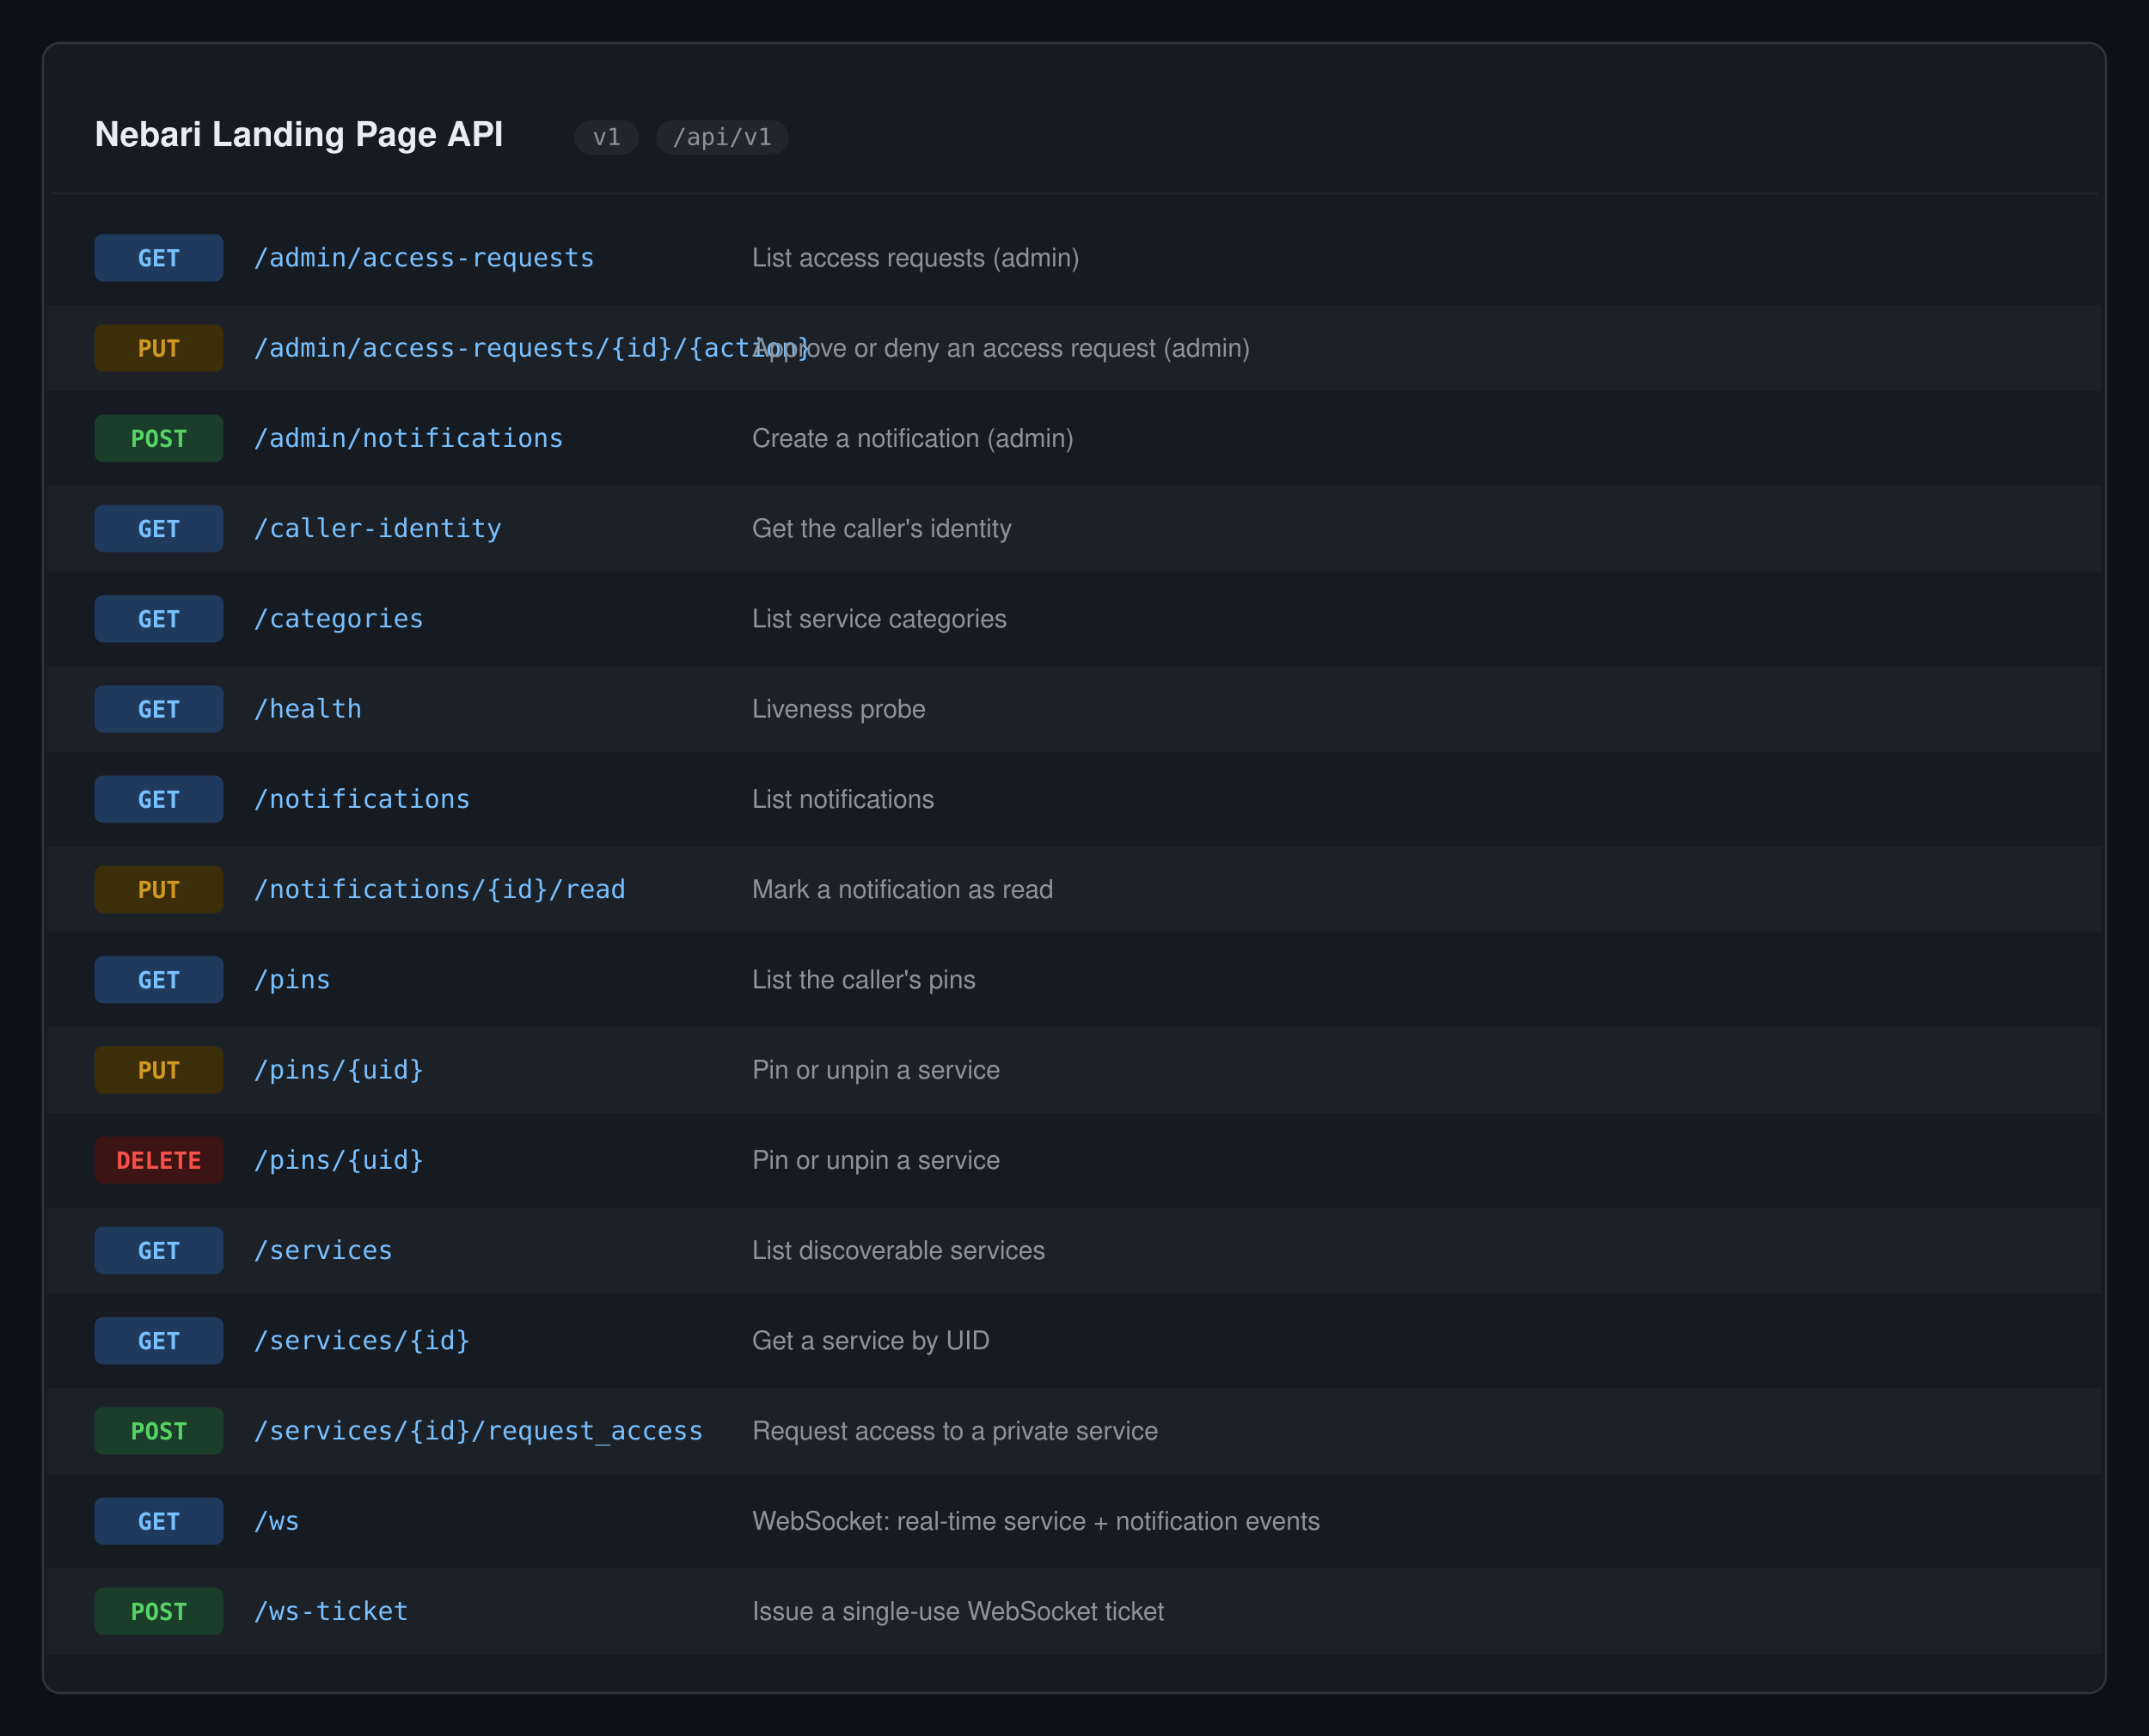
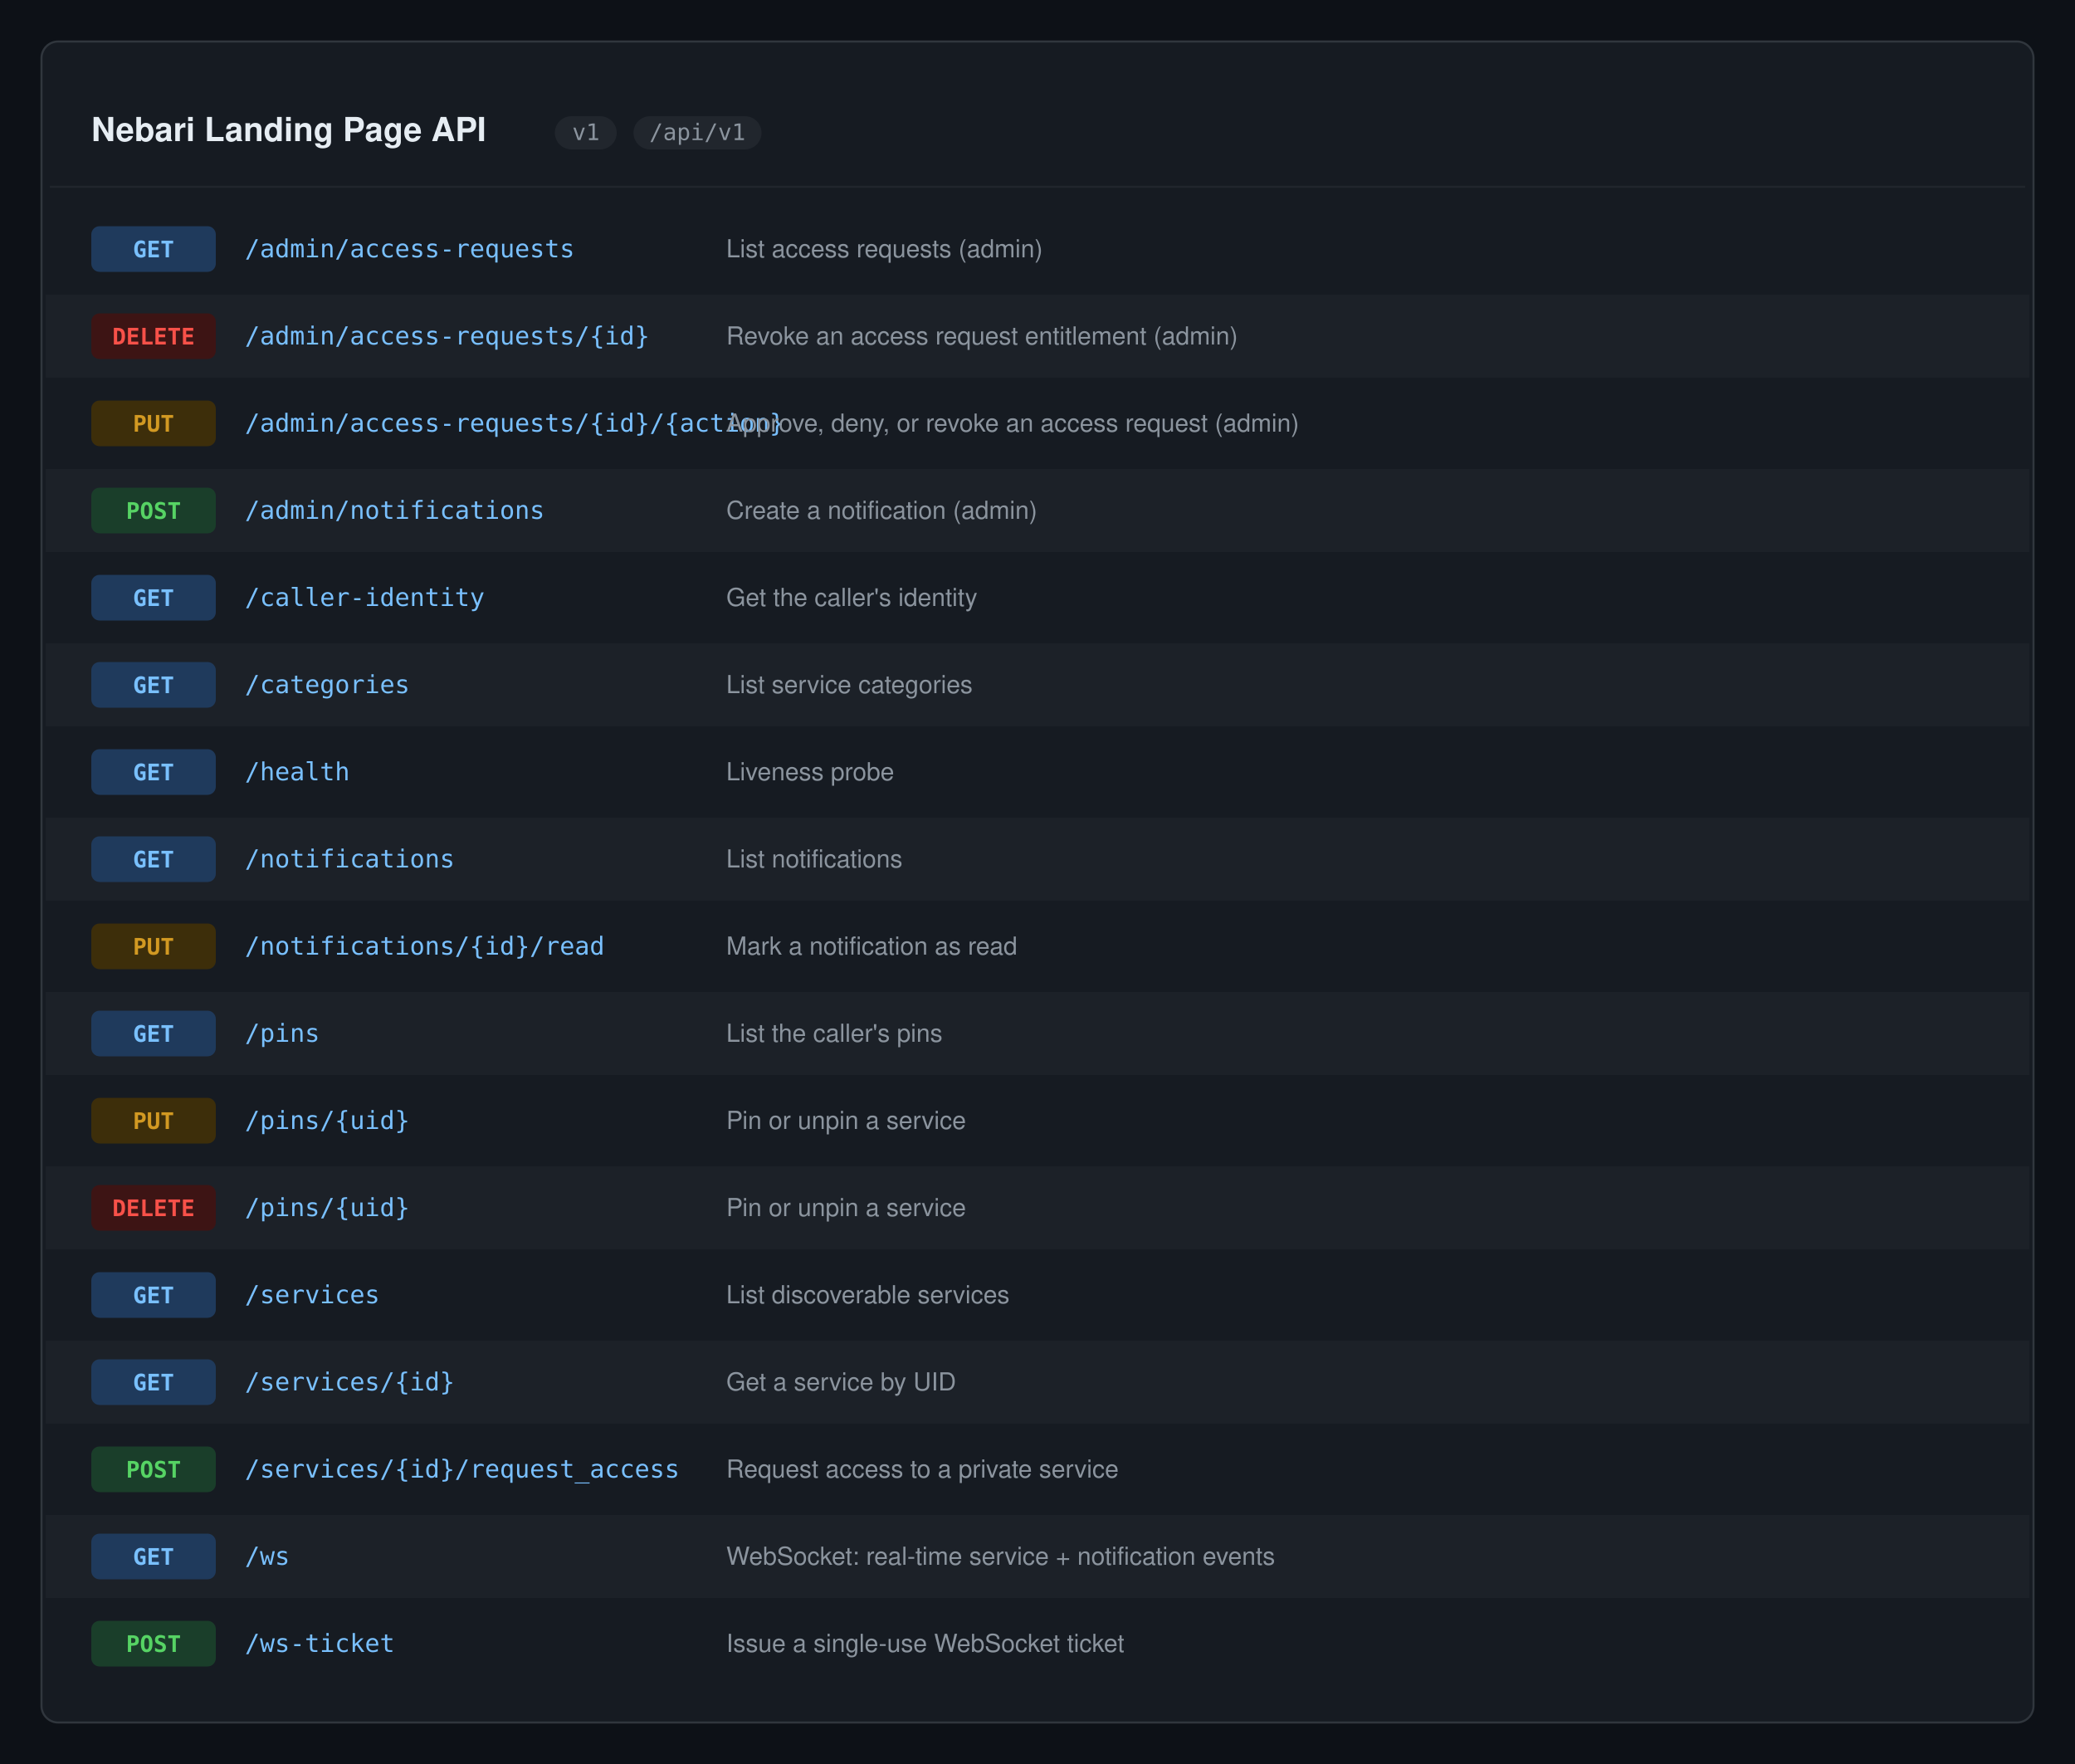
- <svg xmlns="http://www.w3.org/2000/svg" width="1000" height="808" viewBox="0 0 1000 808">
-   <rect width="1000" height="808" fill="#0d1117" />
-   <rect x="20" y="20" width="960" height="768" rx="8" fill="#161b22" stroke="#30363d" stroke-width="1" />
+ <svg xmlns="http://www.w3.org/2000/svg" width="1000" height="850" viewBox="0 0 1000 850">
+   <rect width="1000" height="850" fill="#0d1117" />
+   <rect x="20" y="20" width="960" height="810" rx="8" fill="#161b22" stroke="#30363d" stroke-width="1" />
  <text x="44" y="68" font-family="-apple-system,BlinkMacSystemFont,'Segoe UI',Helvetica,Arial,sans-serif" font-size="16" font-weight="600" fill="#e6edf3">Nebari Landing Page API</text>
  <rect x="267.4" y="56.0" width="29.8" height="16" rx="8" fill="#21262d" />
  <text x="282.4" y="67.5" font-family="ui-monospace,'Cascadia Code','Source Code Pro',Menlo,Consolas,monospace" font-size="11" fill="#8b949e" text-anchor="middle">v1</text>
  <rect x="305.3" y="56.0" width="61.7" height="16" rx="8" fill="#21262d" />
  <text x="336.1" y="67.5" font-family="ui-monospace,'Cascadia Code','Source Code Pro',Menlo,Consolas,monospace" font-size="11" fill="#8b949e" text-anchor="middle">/api/v1</text>
  <line x1="24" y1="90" x2="976" y2="90" stroke="#21262d" stroke-width="1" />
  <rect x="44" y="109" width="60" height="22" rx="4" fill="#1f3a5c" />
  <text x="74" y="124" font-family="ui-monospace,'Cascadia Code','Source Code Pro',Menlo,Consolas,monospace" font-size="11" font-weight="600" fill="#79c0ff" text-anchor="middle">GET</text>
  <text x="118" y="124" font-family="ui-monospace,'Cascadia Code','Source Code Pro',Menlo,Consolas,monospace" font-size="12" fill="#79c0ff">/admin/access-requests</text>
  <text x="350" y="124" font-family="-apple-system,BlinkMacSystemFont,'Segoe UI',Helvetica,Arial,sans-serif" font-size="12" fill="#8b949e">List access requests (admin)</text>
  <rect x="22" y="142" width="956" height="40" fill="#1c2128" />
-   <rect x="44" y="151" width="60" height="22" rx="4" fill="#3d2e0a" />
-   <text x="74" y="166" font-family="ui-monospace,'Cascadia Code','Source Code Pro',Menlo,Consolas,monospace" font-size="11" font-weight="600" fill="#d29922" text-anchor="middle">PUT</text>
-   <text x="118" y="166" font-family="ui-monospace,'Cascadia Code','Source Code Pro',Menlo,Consolas,monospace" font-size="12" fill="#79c0ff">/admin/access-requests/{id}/{action}</text>
-   <text x="350" y="166" font-family="-apple-system,BlinkMacSystemFont,'Segoe UI',Helvetica,Arial,sans-serif" font-size="12" fill="#8b949e">Approve or deny an access request (admin)</text>
-   <rect x="44" y="193" width="60" height="22" rx="4" fill="#1a3e2a" />
-   <text x="74" y="208" font-family="ui-monospace,'Cascadia Code','Source Code Pro',Menlo,Consolas,monospace" font-size="11" font-weight="600" fill="#56d364" text-anchor="middle">POST</text>
-   <text x="118" y="208" font-family="ui-monospace,'Cascadia Code','Source Code Pro',Menlo,Consolas,monospace" font-size="12" fill="#79c0ff">/admin/notifications</text>
-   <text x="350" y="208" font-family="-apple-system,BlinkMacSystemFont,'Segoe UI',Helvetica,Arial,sans-serif" font-size="12" fill="#8b949e">Create a notification (admin)</text>
+   <rect x="44" y="151" width="60" height="22" rx="4" fill="#3d1414" />
+   <text x="74" y="166" font-family="ui-monospace,'Cascadia Code','Source Code Pro',Menlo,Consolas,monospace" font-size="11" font-weight="600" fill="#f85149" text-anchor="middle">DELETE</text>
+   <text x="118" y="166" font-family="ui-monospace,'Cascadia Code','Source Code Pro',Menlo,Consolas,monospace" font-size="12" fill="#79c0ff">/admin/access-requests/{id}</text>
+   <text x="350" y="166" font-family="-apple-system,BlinkMacSystemFont,'Segoe UI',Helvetica,Arial,sans-serif" font-size="12" fill="#8b949e">Revoke an access request entitlement (admin)</text>
+   <rect x="44" y="193" width="60" height="22" rx="4" fill="#3d2e0a" />
+   <text x="74" y="208" font-family="ui-monospace,'Cascadia Code','Source Code Pro',Menlo,Consolas,monospace" font-size="11" font-weight="600" fill="#d29922" text-anchor="middle">PUT</text>
+   <text x="118" y="208" font-family="ui-monospace,'Cascadia Code','Source Code Pro',Menlo,Consolas,monospace" font-size="12" fill="#79c0ff">/admin/access-requests/{id}/{action}</text>
+   <text x="350" y="208" font-family="-apple-system,BlinkMacSystemFont,'Segoe UI',Helvetica,Arial,sans-serif" font-size="12" fill="#8b949e">Approve, deny, or revoke an access request (admin)</text>
  <rect x="22" y="226" width="956" height="40" fill="#1c2128" />
-   <rect x="44" y="235" width="60" height="22" rx="4" fill="#1f3a5c" />
-   <text x="74" y="250" font-family="ui-monospace,'Cascadia Code','Source Code Pro',Menlo,Consolas,monospace" font-size="11" font-weight="600" fill="#79c0ff" text-anchor="middle">GET</text>
-   <text x="118" y="250" font-family="ui-monospace,'Cascadia Code','Source Code Pro',Menlo,Consolas,monospace" font-size="12" fill="#79c0ff">/caller-identity</text>
-   <text x="350" y="250" font-family="-apple-system,BlinkMacSystemFont,'Segoe UI',Helvetica,Arial,sans-serif" font-size="12" fill="#8b949e">Get the caller's identity</text>
+   <rect x="44" y="235" width="60" height="22" rx="4" fill="#1a3e2a" />
+   <text x="74" y="250" font-family="ui-monospace,'Cascadia Code','Source Code Pro',Menlo,Consolas,monospace" font-size="11" font-weight="600" fill="#56d364" text-anchor="middle">POST</text>
+   <text x="118" y="250" font-family="ui-monospace,'Cascadia Code','Source Code Pro',Menlo,Consolas,monospace" font-size="12" fill="#79c0ff">/admin/notifications</text>
+   <text x="350" y="250" font-family="-apple-system,BlinkMacSystemFont,'Segoe UI',Helvetica,Arial,sans-serif" font-size="12" fill="#8b949e">Create a notification (admin)</text>
  <rect x="44" y="277" width="60" height="22" rx="4" fill="#1f3a5c" />
  <text x="74" y="292" font-family="ui-monospace,'Cascadia Code','Source Code Pro',Menlo,Consolas,monospace" font-size="11" font-weight="600" fill="#79c0ff" text-anchor="middle">GET</text>
-   <text x="118" y="292" font-family="ui-monospace,'Cascadia Code','Source Code Pro',Menlo,Consolas,monospace" font-size="12" fill="#79c0ff">/categories</text>
-   <text x="350" y="292" font-family="-apple-system,BlinkMacSystemFont,'Segoe UI',Helvetica,Arial,sans-serif" font-size="12" fill="#8b949e">List service categories</text>
+   <text x="118" y="292" font-family="ui-monospace,'Cascadia Code','Source Code Pro',Menlo,Consolas,monospace" font-size="12" fill="#79c0ff">/caller-identity</text>
+   <text x="350" y="292" font-family="-apple-system,BlinkMacSystemFont,'Segoe UI',Helvetica,Arial,sans-serif" font-size="12" fill="#8b949e">Get the caller's identity</text>
  <rect x="22" y="310" width="956" height="40" fill="#1c2128" />
  <rect x="44" y="319" width="60" height="22" rx="4" fill="#1f3a5c" />
  <text x="74" y="334" font-family="ui-monospace,'Cascadia Code','Source Code Pro',Menlo,Consolas,monospace" font-size="11" font-weight="600" fill="#79c0ff" text-anchor="middle">GET</text>
-   <text x="118" y="334" font-family="ui-monospace,'Cascadia Code','Source Code Pro',Menlo,Consolas,monospace" font-size="12" fill="#79c0ff">/health</text>
-   <text x="350" y="334" font-family="-apple-system,BlinkMacSystemFont,'Segoe UI',Helvetica,Arial,sans-serif" font-size="12" fill="#8b949e">Liveness probe</text>
+   <text x="118" y="334" font-family="ui-monospace,'Cascadia Code','Source Code Pro',Menlo,Consolas,monospace" font-size="12" fill="#79c0ff">/categories</text>
+   <text x="350" y="334" font-family="-apple-system,BlinkMacSystemFont,'Segoe UI',Helvetica,Arial,sans-serif" font-size="12" fill="#8b949e">List service categories</text>
  <rect x="44" y="361" width="60" height="22" rx="4" fill="#1f3a5c" />
  <text x="74" y="376" font-family="ui-monospace,'Cascadia Code','Source Code Pro',Menlo,Consolas,monospace" font-size="11" font-weight="600" fill="#79c0ff" text-anchor="middle">GET</text>
-   <text x="118" y="376" font-family="ui-monospace,'Cascadia Code','Source Code Pro',Menlo,Consolas,monospace" font-size="12" fill="#79c0ff">/notifications</text>
-   <text x="350" y="376" font-family="-apple-system,BlinkMacSystemFont,'Segoe UI',Helvetica,Arial,sans-serif" font-size="12" fill="#8b949e">List notifications</text>
+   <text x="118" y="376" font-family="ui-monospace,'Cascadia Code','Source Code Pro',Menlo,Consolas,monospace" font-size="12" fill="#79c0ff">/health</text>
+   <text x="350" y="376" font-family="-apple-system,BlinkMacSystemFont,'Segoe UI',Helvetica,Arial,sans-serif" font-size="12" fill="#8b949e">Liveness probe</text>
  <rect x="22" y="394" width="956" height="40" fill="#1c2128" />
-   <rect x="44" y="403" width="60" height="22" rx="4" fill="#3d2e0a" />
-   <text x="74" y="418" font-family="ui-monospace,'Cascadia Code','Source Code Pro',Menlo,Consolas,monospace" font-size="11" font-weight="600" fill="#d29922" text-anchor="middle">PUT</text>
-   <text x="118" y="418" font-family="ui-monospace,'Cascadia Code','Source Code Pro',Menlo,Consolas,monospace" font-size="12" fill="#79c0ff">/notifications/{id}/read</text>
-   <text x="350" y="418" font-family="-apple-system,BlinkMacSystemFont,'Segoe UI',Helvetica,Arial,sans-serif" font-size="12" fill="#8b949e">Mark a notification as read</text>
-   <rect x="44" y="445" width="60" height="22" rx="4" fill="#1f3a5c" />
-   <text x="74" y="460" font-family="ui-monospace,'Cascadia Code','Source Code Pro',Menlo,Consolas,monospace" font-size="11" font-weight="600" fill="#79c0ff" text-anchor="middle">GET</text>
-   <text x="118" y="460" font-family="ui-monospace,'Cascadia Code','Source Code Pro',Menlo,Consolas,monospace" font-size="12" fill="#79c0ff">/pins</text>
-   <text x="350" y="460" font-family="-apple-system,BlinkMacSystemFont,'Segoe UI',Helvetica,Arial,sans-serif" font-size="12" fill="#8b949e">List the caller's pins</text>
+   <rect x="44" y="403" width="60" height="22" rx="4" fill="#1f3a5c" />
+   <text x="74" y="418" font-family="ui-monospace,'Cascadia Code','Source Code Pro',Menlo,Consolas,monospace" font-size="11" font-weight="600" fill="#79c0ff" text-anchor="middle">GET</text>
+   <text x="118" y="418" font-family="ui-monospace,'Cascadia Code','Source Code Pro',Menlo,Consolas,monospace" font-size="12" fill="#79c0ff">/notifications</text>
+   <text x="350" y="418" font-family="-apple-system,BlinkMacSystemFont,'Segoe UI',Helvetica,Arial,sans-serif" font-size="12" fill="#8b949e">List notifications</text>
+   <rect x="44" y="445" width="60" height="22" rx="4" fill="#3d2e0a" />
+   <text x="74" y="460" font-family="ui-monospace,'Cascadia Code','Source Code Pro',Menlo,Consolas,monospace" font-size="11" font-weight="600" fill="#d29922" text-anchor="middle">PUT</text>
+   <text x="118" y="460" font-family="ui-monospace,'Cascadia Code','Source Code Pro',Menlo,Consolas,monospace" font-size="12" fill="#79c0ff">/notifications/{id}/read</text>
+   <text x="350" y="460" font-family="-apple-system,BlinkMacSystemFont,'Segoe UI',Helvetica,Arial,sans-serif" font-size="12" fill="#8b949e">Mark a notification as read</text>
  <rect x="22" y="478" width="956" height="40" fill="#1c2128" />
-   <rect x="44" y="487" width="60" height="22" rx="4" fill="#3d2e0a" />
-   <text x="74" y="502" font-family="ui-monospace,'Cascadia Code','Source Code Pro',Menlo,Consolas,monospace" font-size="11" font-weight="600" fill="#d29922" text-anchor="middle">PUT</text>
-   <text x="118" y="502" font-family="ui-monospace,'Cascadia Code','Source Code Pro',Menlo,Consolas,monospace" font-size="12" fill="#79c0ff">/pins/{uid}</text>
-   <text x="350" y="502" font-family="-apple-system,BlinkMacSystemFont,'Segoe UI',Helvetica,Arial,sans-serif" font-size="12" fill="#8b949e">Pin or unpin a service</text>
-   <rect x="44" y="529" width="60" height="22" rx="4" fill="#3d1414" />
-   <text x="74" y="544" font-family="ui-monospace,'Cascadia Code','Source Code Pro',Menlo,Consolas,monospace" font-size="11" font-weight="600" fill="#f85149" text-anchor="middle">DELETE</text>
+   <rect x="44" y="487" width="60" height="22" rx="4" fill="#1f3a5c" />
+   <text x="74" y="502" font-family="ui-monospace,'Cascadia Code','Source Code Pro',Menlo,Consolas,monospace" font-size="11" font-weight="600" fill="#79c0ff" text-anchor="middle">GET</text>
+   <text x="118" y="502" font-family="ui-monospace,'Cascadia Code','Source Code Pro',Menlo,Consolas,monospace" font-size="12" fill="#79c0ff">/pins</text>
+   <text x="350" y="502" font-family="-apple-system,BlinkMacSystemFont,'Segoe UI',Helvetica,Arial,sans-serif" font-size="12" fill="#8b949e">List the caller's pins</text>
+   <rect x="44" y="529" width="60" height="22" rx="4" fill="#3d2e0a" />
+   <text x="74" y="544" font-family="ui-monospace,'Cascadia Code','Source Code Pro',Menlo,Consolas,monospace" font-size="11" font-weight="600" fill="#d29922" text-anchor="middle">PUT</text>
  <text x="118" y="544" font-family="ui-monospace,'Cascadia Code','Source Code Pro',Menlo,Consolas,monospace" font-size="12" fill="#79c0ff">/pins/{uid}</text>
  <text x="350" y="544" font-family="-apple-system,BlinkMacSystemFont,'Segoe UI',Helvetica,Arial,sans-serif" font-size="12" fill="#8b949e">Pin or unpin a service</text>
  <rect x="22" y="562" width="956" height="40" fill="#1c2128" />
-   <rect x="44" y="571" width="60" height="22" rx="4" fill="#1f3a5c" />
-   <text x="74" y="586" font-family="ui-monospace,'Cascadia Code','Source Code Pro',Menlo,Consolas,monospace" font-size="11" font-weight="600" fill="#79c0ff" text-anchor="middle">GET</text>
-   <text x="118" y="586" font-family="ui-monospace,'Cascadia Code','Source Code Pro',Menlo,Consolas,monospace" font-size="12" fill="#79c0ff">/services</text>
-   <text x="350" y="586" font-family="-apple-system,BlinkMacSystemFont,'Segoe UI',Helvetica,Arial,sans-serif" font-size="12" fill="#8b949e">List discoverable services</text>
+   <rect x="44" y="571" width="60" height="22" rx="4" fill="#3d1414" />
+   <text x="74" y="586" font-family="ui-monospace,'Cascadia Code','Source Code Pro',Menlo,Consolas,monospace" font-size="11" font-weight="600" fill="#f85149" text-anchor="middle">DELETE</text>
+   <text x="118" y="586" font-family="ui-monospace,'Cascadia Code','Source Code Pro',Menlo,Consolas,monospace" font-size="12" fill="#79c0ff">/pins/{uid}</text>
+   <text x="350" y="586" font-family="-apple-system,BlinkMacSystemFont,'Segoe UI',Helvetica,Arial,sans-serif" font-size="12" fill="#8b949e">Pin or unpin a service</text>
  <rect x="44" y="613" width="60" height="22" rx="4" fill="#1f3a5c" />
  <text x="74" y="628" font-family="ui-monospace,'Cascadia Code','Source Code Pro',Menlo,Consolas,monospace" font-size="11" font-weight="600" fill="#79c0ff" text-anchor="middle">GET</text>
-   <text x="118" y="628" font-family="ui-monospace,'Cascadia Code','Source Code Pro',Menlo,Consolas,monospace" font-size="12" fill="#79c0ff">/services/{id}</text>
-   <text x="350" y="628" font-family="-apple-system,BlinkMacSystemFont,'Segoe UI',Helvetica,Arial,sans-serif" font-size="12" fill="#8b949e">Get a service by UID</text>
+   <text x="118" y="628" font-family="ui-monospace,'Cascadia Code','Source Code Pro',Menlo,Consolas,monospace" font-size="12" fill="#79c0ff">/services</text>
+   <text x="350" y="628" font-family="-apple-system,BlinkMacSystemFont,'Segoe UI',Helvetica,Arial,sans-serif" font-size="12" fill="#8b949e">List discoverable services</text>
  <rect x="22" y="646" width="956" height="40" fill="#1c2128" />
-   <rect x="44" y="655" width="60" height="22" rx="4" fill="#1a3e2a" />
-   <text x="74" y="670" font-family="ui-monospace,'Cascadia Code','Source Code Pro',Menlo,Consolas,monospace" font-size="11" font-weight="600" fill="#56d364" text-anchor="middle">POST</text>
-   <text x="118" y="670" font-family="ui-monospace,'Cascadia Code','Source Code Pro',Menlo,Consolas,monospace" font-size="12" fill="#79c0ff">/services/{id}/request_access</text>
-   <text x="350" y="670" font-family="-apple-system,BlinkMacSystemFont,'Segoe UI',Helvetica,Arial,sans-serif" font-size="12" fill="#8b949e">Request access to a private service</text>
-   <rect x="44" y="697" width="60" height="22" rx="4" fill="#1f3a5c" />
-   <text x="74" y="712" font-family="ui-monospace,'Cascadia Code','Source Code Pro',Menlo,Consolas,monospace" font-size="11" font-weight="600" fill="#79c0ff" text-anchor="middle">GET</text>
-   <text x="118" y="712" font-family="ui-monospace,'Cascadia Code','Source Code Pro',Menlo,Consolas,monospace" font-size="12" fill="#79c0ff">/ws</text>
-   <text x="350" y="712" font-family="-apple-system,BlinkMacSystemFont,'Segoe UI',Helvetica,Arial,sans-serif" font-size="12" fill="#8b949e">WebSocket: real-time service + notification events</text>
+   <rect x="44" y="655" width="60" height="22" rx="4" fill="#1f3a5c" />
+   <text x="74" y="670" font-family="ui-monospace,'Cascadia Code','Source Code Pro',Menlo,Consolas,monospace" font-size="11" font-weight="600" fill="#79c0ff" text-anchor="middle">GET</text>
+   <text x="118" y="670" font-family="ui-monospace,'Cascadia Code','Source Code Pro',Menlo,Consolas,monospace" font-size="12" fill="#79c0ff">/services/{id}</text>
+   <text x="350" y="670" font-family="-apple-system,BlinkMacSystemFont,'Segoe UI',Helvetica,Arial,sans-serif" font-size="12" fill="#8b949e">Get a service by UID</text>
+   <rect x="44" y="697" width="60" height="22" rx="4" fill="#1a3e2a" />
+   <text x="74" y="712" font-family="ui-monospace,'Cascadia Code','Source Code Pro',Menlo,Consolas,monospace" font-size="11" font-weight="600" fill="#56d364" text-anchor="middle">POST</text>
+   <text x="118" y="712" font-family="ui-monospace,'Cascadia Code','Source Code Pro',Menlo,Consolas,monospace" font-size="12" fill="#79c0ff">/services/{id}/request_access</text>
+   <text x="350" y="712" font-family="-apple-system,BlinkMacSystemFont,'Segoe UI',Helvetica,Arial,sans-serif" font-size="12" fill="#8b949e">Request access to a private service</text>
  <rect x="22" y="730" width="956" height="40" fill="#1c2128" />
-   <rect x="44" y="739" width="60" height="22" rx="4" fill="#1a3e2a" />
-   <text x="74" y="754" font-family="ui-monospace,'Cascadia Code','Source Code Pro',Menlo,Consolas,monospace" font-size="11" font-weight="600" fill="#56d364" text-anchor="middle">POST</text>
-   <text x="118" y="754" font-family="ui-monospace,'Cascadia Code','Source Code Pro',Menlo,Consolas,monospace" font-size="12" fill="#79c0ff">/ws-ticket</text>
-   <text x="350" y="754" font-family="-apple-system,BlinkMacSystemFont,'Segoe UI',Helvetica,Arial,sans-serif" font-size="12" fill="#8b949e">Issue a single-use WebSocket ticket</text>
+   <rect x="44" y="739" width="60" height="22" rx="4" fill="#1f3a5c" />
+   <text x="74" y="754" font-family="ui-monospace,'Cascadia Code','Source Code Pro',Menlo,Consolas,monospace" font-size="11" font-weight="600" fill="#79c0ff" text-anchor="middle">GET</text>
+   <text x="118" y="754" font-family="ui-monospace,'Cascadia Code','Source Code Pro',Menlo,Consolas,monospace" font-size="12" fill="#79c0ff">/ws</text>
+   <text x="350" y="754" font-family="-apple-system,BlinkMacSystemFont,'Segoe UI',Helvetica,Arial,sans-serif" font-size="12" fill="#8b949e">WebSocket: real-time service + notification events</text>
+   <rect x="44" y="781" width="60" height="22" rx="4" fill="#1a3e2a" />
+   <text x="74" y="796" font-family="ui-monospace,'Cascadia Code','Source Code Pro',Menlo,Consolas,monospace" font-size="11" font-weight="600" fill="#56d364" text-anchor="middle">POST</text>
+   <text x="118" y="796" font-family="ui-monospace,'Cascadia Code','Source Code Pro',Menlo,Consolas,monospace" font-size="12" fill="#79c0ff">/ws-ticket</text>
+   <text x="350" y="796" font-family="-apple-system,BlinkMacSystemFont,'Segoe UI',Helvetica,Arial,sans-serif" font-size="12" fill="#8b949e">Issue a single-use WebSocket ticket</text>
</svg>
